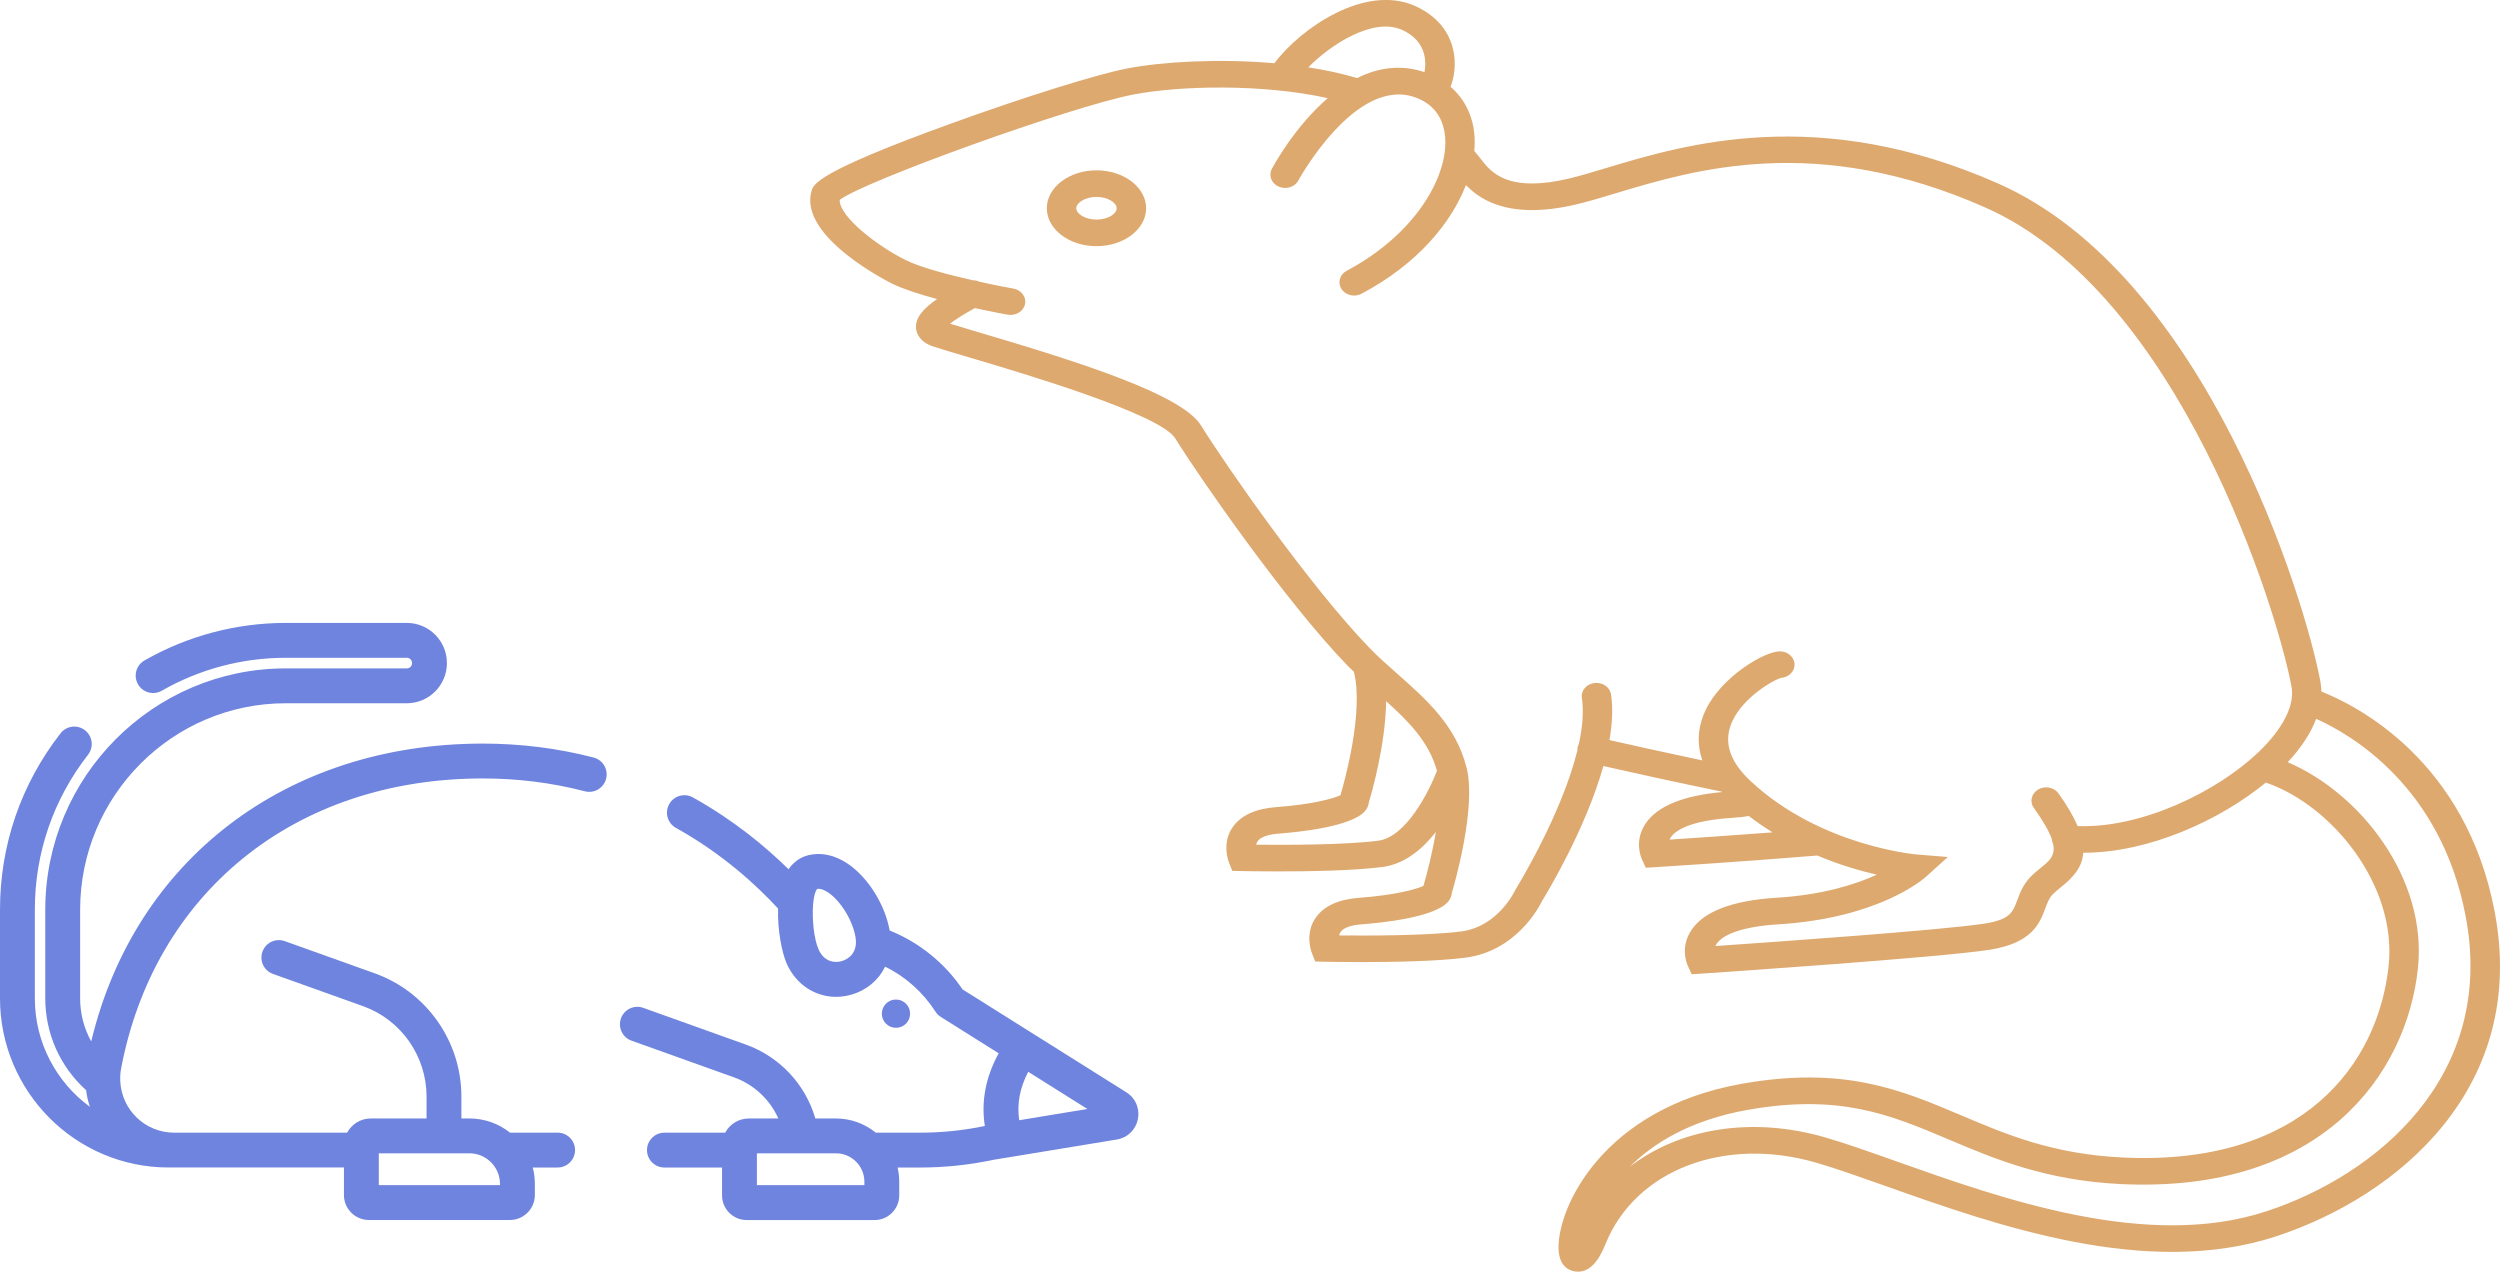
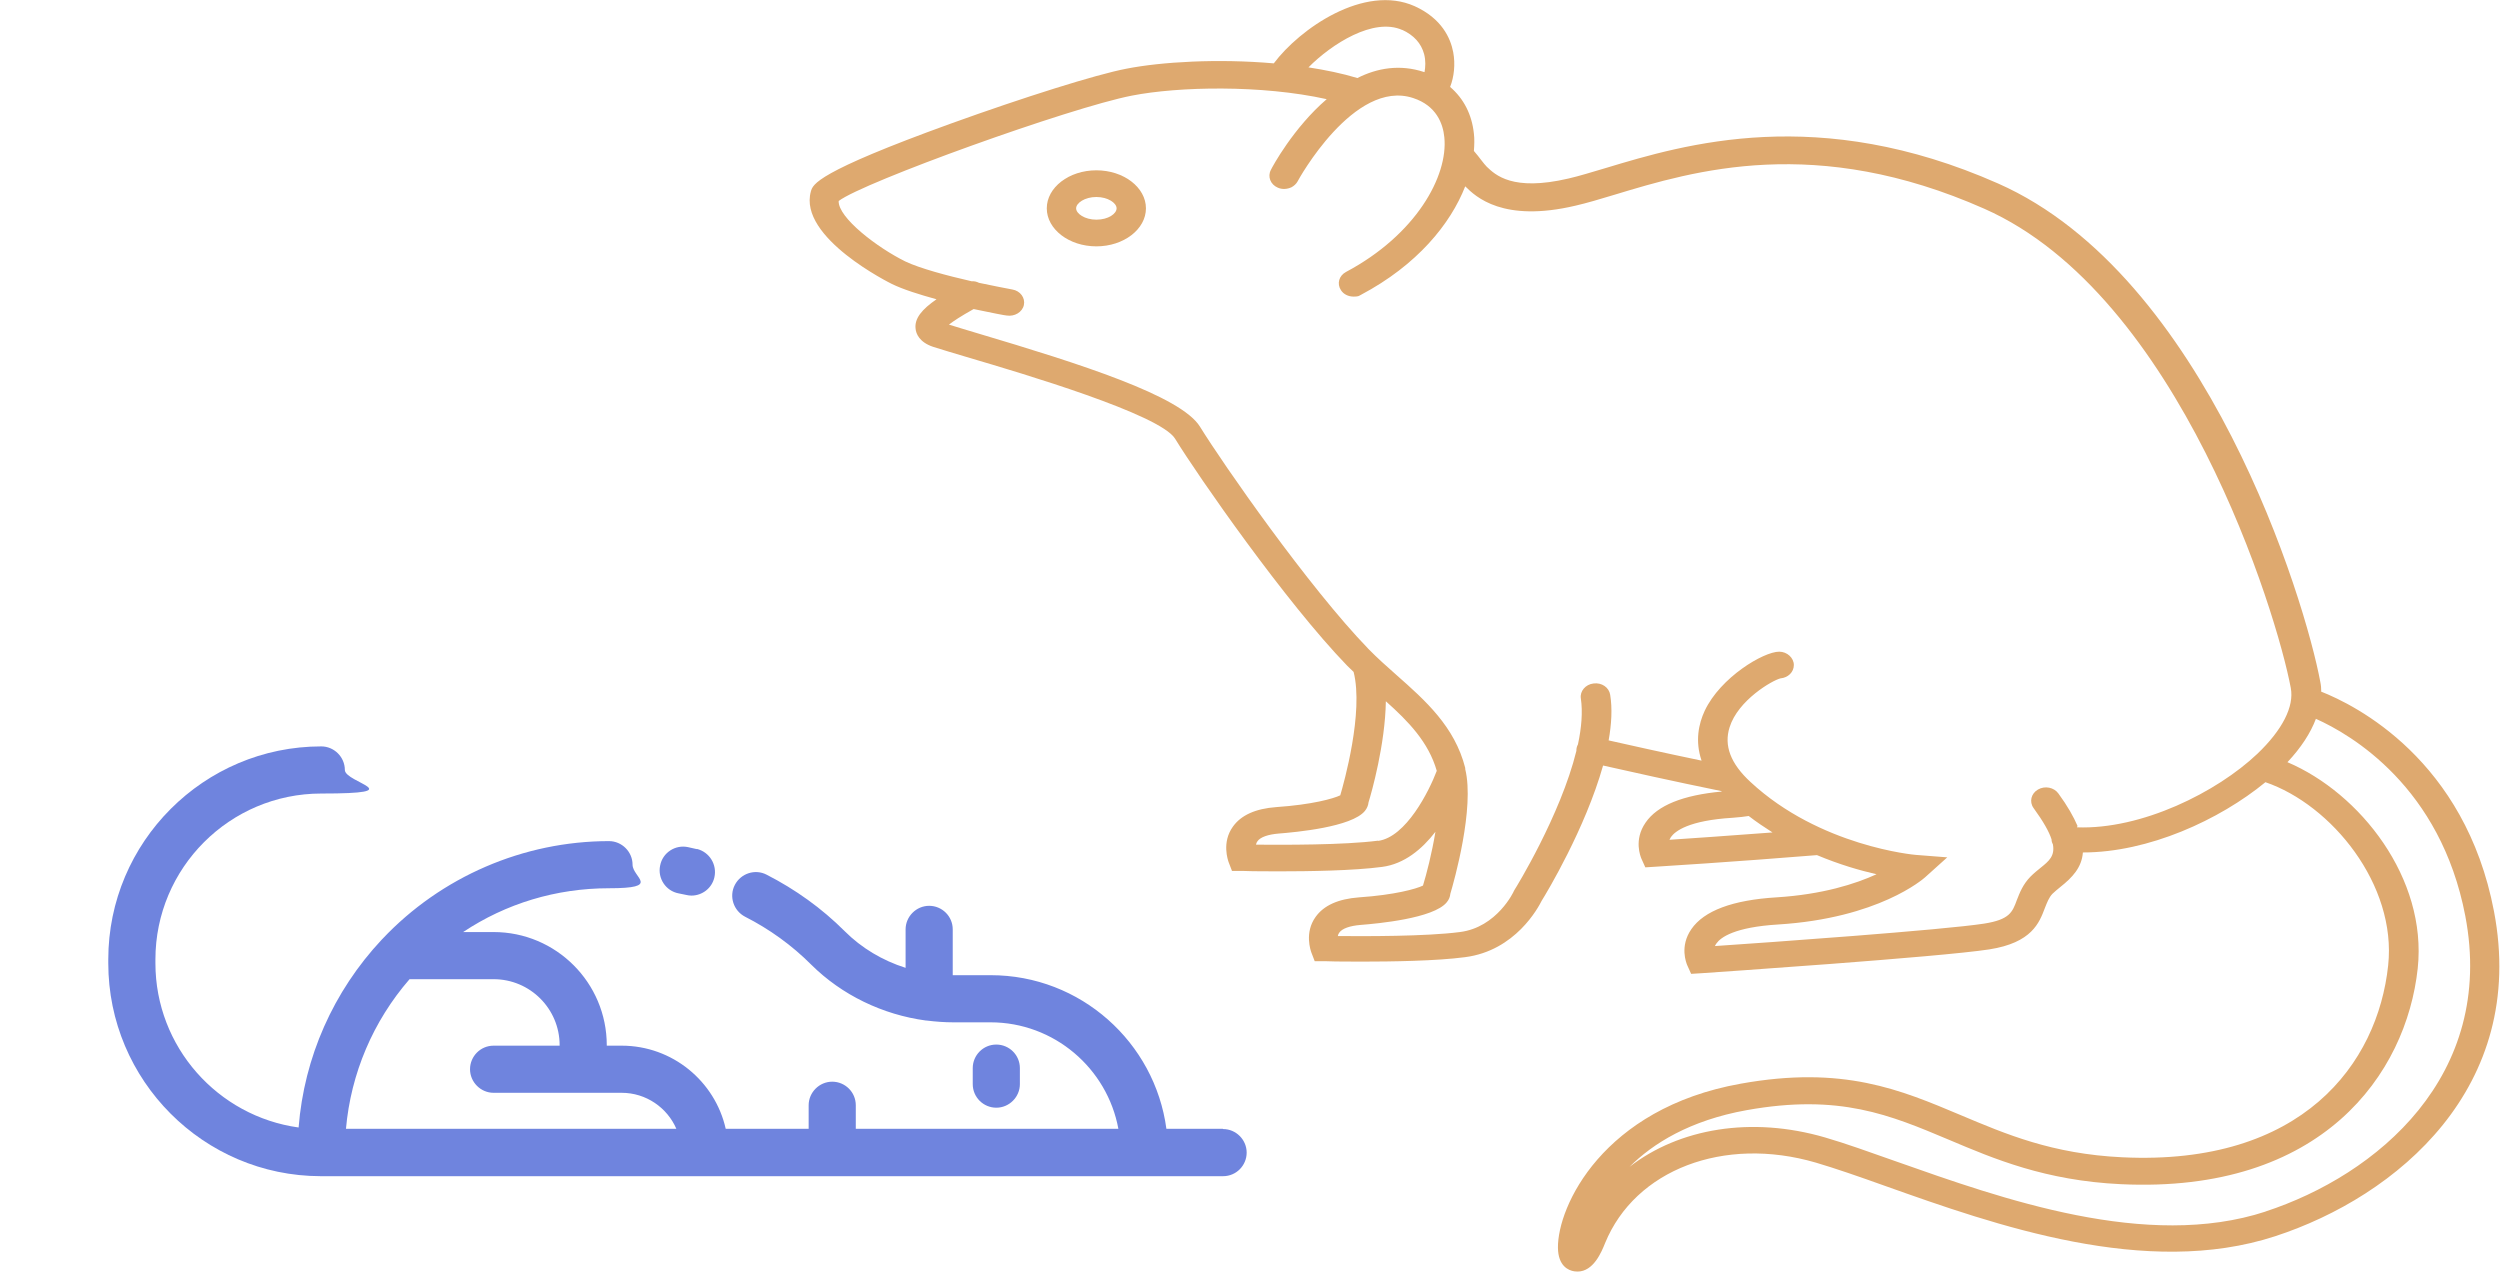
- <svg xmlns="http://www.w3.org/2000/svg" id="Layer_1" data-name="Layer 1" viewBox="0 0 1124.38 571.95">
+ <svg xmlns="http://www.w3.org/2000/svg" id="Layer_1" version="1.1" viewBox="0 0 1124.4 572">
+   <defs>
+     <style>
+       .st0 {
+         fill: #6f84de;
+       }
+ 
+       .st1 {
+         fill: #dea96f;
+       }
+     </style>
+   </defs>
  <g>
-     <path d="M266.96,340.7c-15.99-4.16-32.75-6.27-49.8-6.27-88.4,0-156.57,52.26-176.13,133.96-3.24-5.85-4.99-12.49-4.99-19.39v-39.83c0-51.22,41.48-92.88,92.46-92.88h54.49c9.93,0,18.01-8.1,18.01-18.07s-8.08-18.06-18.01-18.06h-54.49c-22.28,0-44.25,5.84-63.53,16.89-3.76,2.15-5.06,6.94-2.9,10.7,2.15,3.75,6.94,5.05,10.69,2.9,16.91-9.69,36.19-14.81,55.74-14.81h54.49c1.29,0,2.34,1.07,2.34,2.38s-1.05,2.39-2.34,2.39h-54.49c-59.63,0-108.14,48.7-108.14,108.55v39.83c0,15.88,6.65,30.74,18.35,41.31.34,2.59.92,5.1,1.72,7.5-14.99-11-24.76-28.77-24.76-48.81v-39.83c0-25.51,8.28-49.62,23.93-69.72,2.66-3.41,2.05-8.34-1.37-11-3.42-2.66-8.34-2.05-11,1.37C9.42,352.69,0,380.13,0,409.16v39.83c0,41.96,34.01,76.09,75.81,76.09h78.88v12.39c0,6.19,5.04,11.23,11.23,11.23h63.4c6.19,0,11.23-5.04,11.23-11.23v-4.99c0-2.55-.33-5.03-.94-7.39h11.18c4.33,0,7.84-3.51,7.84-7.84s-3.51-7.84-7.84-7.84h-21.41c-5.02-3.99-11.37-6.38-18.27-6.38h-3.6v-9.87c0-24.79-15.63-47.04-38.9-55.38l-40.55-14.51c-4.07-1.46-8.56.66-10.02,4.74-1.46,4.08.66,8.56,4.74,10.02l40.55,14.51c17.06,6.11,28.51,22.44,28.51,40.63v9.87h-25.12c-4.59,0-8.58,2.59-10.6,6.38h-77.77c-13.06,0-23.72-10.24-24.27-23.32-.08-1.92.06-3.84.42-5.72,7.34-38.48,26.22-71.05,54.6-94.19,28.95-23.6,66.33-36.08,108.08-36.08,15.72,0,31.14,1.94,45.85,5.77,4.19,1.09,8.47-1.42,9.56-5.61,1.09-4.19-1.42-8.47-5.61-9.56ZM170.36,518.7h29.2s.07,0,.1,0,.07,0,.1,0h11.34c7.59,0,13.77,6.18,13.77,13.77v.55h-54.5v-14.32h0Z" style="fill: #6f84de;" />
-     <path d="M511.38,497.28s0,0,0,0c-.84-2.44-2.49-4.57-4.8-6.01l-42.42-26.66s-.04-.02-.06-.03l-31.19-19.6c-8.05-11.9-19.52-21.14-32.78-26.49-2.09-11.65-9.73-23.89-18.88-30.05-5.77-3.89-11.86-5.21-17.62-3.83-2.66.64-6.17,2.27-8.99,6.33-10.36-10.21-24.7-22.1-43.02-32.3-3.78-2.11-8.55-.75-10.66,3.04-2.1,3.78-.75,8.55,3.03,10.66,20.99,11.68,36.29,25.79,45.95,36.3-.3,9.87,1.81,20.13,3.93,24.85,4.2,9.34,12.75,14.84,22.13,14.84,2.32,0,4.68-.33,7.05-1.03,6.89-2.03,12.15-6.61,15.05-12.55,9.17,4.53,17.02,11.5,22.6,20.2.62.97,1.45,1.79,2.43,2.41l26.03,16.36c-5.84,10.6-7.96,21.67-6.23,32.69-9.55,2-19.35,3.01-29.16,3.01h-19.88c-4.9-3.98-11.14-6.38-17.93-6.38h-9.25c-4.48-15.35-16.02-27.77-31.3-33.25l-46.11-16.51c-4.07-1.46-8.56.66-10.02,4.74-1.46,4.08.66,8.56,4.74,10.02l46.11,16.51c9.02,3.23,16.13,9.97,19.93,18.49h-13.29c-4.59,0-8.58,2.59-10.61,6.38h-27.33c-4.33,0-7.84,3.51-7.84,7.84s3.51,7.84,7.84,7.84h25.91v12.54c0,6.11,4.97,11.08,11.08,11.08h57.53c6.11,0,11.08-4.97,11.08-11.08v-6.12c0-2.21-.26-4.36-.74-6.42h10.08c11.08,0,22.16-1.16,32.94-3.46l7.12-1.17s0,0,.02,0l48.46-7.98c1.18-.19,2.3-.56,3.32-1.07,0,0,.02,0,.03-.01.19-.09.36-.2.54-.3.07-.04.15-.08.22-.12.11-.07.21-.14.32-.21.14-.09.27-.17.4-.26.04-.03.08-.06.12-.09,1.58-1.15,2.85-2.7,3.68-4.51.36-.8.64-1.65.82-2.54.42-2.09.27-4.17-.39-6.07ZM378.63,432.25c-3.46,1.02-8.03.19-10.46-5.21-2.09-4.64-2.96-13.51-2.5-19.98.06-.37.09-.74.1-1.12.29-2.9.88-5.18,1.77-6.16,1.67-.26,3.6.73,4.95,1.64,5.77,3.89,11.18,12.86,12.33,20.43.92,6.06-2.59,9.34-6.19,10.4ZM388.76,533.02h-48.34v-14.32h19.86s.09,0,.14,0c.03,0,.05,0,.08,0h15.46c7.06,0,12.8,5.74,12.8,12.8v1.52h0ZM458.4,503.82c-1.1-7.28.25-14.56,4.05-21.77l26.61,16.72-30.66,5.05Z" style="fill: #6f84de;" />
-     <circle cx="402.96" cy="455.9" r="6.36" style="fill: #6f84de;" />
+     <path class="st1" d="M493.1,76.6c-12.3,0-22.3,7.7-22.3,17.1s10,17.1,22.3,17.1,22.3-7.7,22.3-17.1-10-17.1-22.3-17.1h0ZM493.1,98.8c-5.2,0-9.1-2.7-9.1-5.1s3.9-5.1,9.1-5.1,9.1,2.7,9.1,5.1-3.7,5.1-9.1,5.1Z" />
+     <path class="st1" d="M1044,311c0-1.4-.1-2.8-.4-4.2-6.8-36.8-51.3-182.9-145-224.3-80.8-35.7-140.7-17.7-176.5-6.9-6.4,1.9-11.9,3.6-16.7,4.7-25.2,5.9-32.9-1.7-36.7-5.3-.6-.6-1.5-1.7-2.5-3-.9-1.2-2-2.6-3.3-4.1.2-2.7.3-5.4,0-7.8-.9-8.6-4.6-15.8-10.7-21,1.8-4.5,2.4-10.3,1.4-15.6-1.2-6.4-5.2-15.2-17.3-20.7-22.7-10.2-51.8,10.2-63.4,25.7-25.1-2.2-50.5-.7-66.3,2.4-13.6,2.6-46,12.8-79,24.7-60.5,21.9-62,27.3-62.9,30.5-5.8,20.8,36,41.4,36.4,41.6,5.1,2.5,12.5,4.8,20.1,6.9-6.5,4.5-10,8.6-9.4,13.3.2,2.1,1.6,6,7.9,8.1,3.7,1.2,9.5,2.9,16.5,5,23.4,6.9,85.5,25.3,92.3,36.3,10.3,16.8,49.8,73.6,77.4,102.1,1,1,2,1.9,2.9,2.8,4.6,18.1-4.4,50.1-6,55.5-3.1,1.5-12.7,4.2-28.8,5.3-9.3.7-15.8,3.6-19.5,8.8-5.1,7.1-2.2,15.1-1.9,16l1.5,3.9h4.6c.7.1,7.2.2,16.1.2,14,0,34-.3,46.8-2,10-1.3,18-8,24-15.8-1.6,9.7-4,19-5.6,24.2-3.1,1.5-12.7,4.2-28.8,5.3-9.3.7-15.8,3.6-19.5,8.8-5.1,7.1-2.2,15.1-1.9,16l1.5,3.9h4.6c.7.1,7.2.2,16.1.2,14,0,34.1-.3,46.9-2,22.7-2.9,33-22.4,34.5-25.4,2.2-3.5,19.6-32.4,27.6-60.8,10.6,2.4,32.1,7.2,53.2,11.5,0,0,0,.1.2.2-17.4,1.6-29,6.2-34.3,14-5.4,7.8-2.2,15.3-1.9,16.1l1.8,4,4.8-.3c.4,0,35.5-2.2,72.4-5.2,10,4.2,19.3,6.9,26.8,8.6-9.4,4.3-24.2,9.1-45.1,10.4-19.6,1.2-32.5,6-38.2,14.3-5.4,7.8-2.2,15.3-1.9,16.1l1.8,4,4.8-.3c4.3-.3,106.6-7.2,129.3-10.7,19.2-3,22.5-12,25-18.6,1-2.5,1.8-4.7,3.4-6.4,1-1,2.3-2,3.6-3.1,5.3-4.2,9.6-8.7,10.1-15.5h.1c29.4,0,61.3-14.6,82-31.6,29.8,10.2,59.1,46.2,55.2,82.4-4.7,44.2-38.6,90.2-119.6,86.3-31.5-1.5-52.3-10.4-72.5-18.9-27.3-11.5-53-22.5-99.1-14.2-62.1,11.1-82.4,55.3-82.2,73.8.1,8.2,4.7,10.2,7.4,10.6.5,0,1,.1,1.4.1,7.2,0,10.8-8.8,12.4-12.8,13.5-33,53.4-48.3,94.8-36.2,8.8,2.6,19.2,6.2,31.2,10.5,49.5,17.6,117.3,41.6,175.4,22.6,54.8-17.9,113.5-67,98.4-146.1-13-68.2-62.3-92.8-77.9-98.9h0ZM630.6,13.4c5.3,2.4,8.6,6.1,9.9,10.9.8,3,.6,5.9.2,8.1,0,0-.2,0-.2,0-10.9-3.6-21.1-1.8-30,2.7-6.9-2.1-14.3-3.6-22-4.8,10.4-10.5,29.3-22.6,42.2-16.8h0ZM619.8,378.1c-15.3,2-42.9,1.9-54.9,1.8.1-.6.3-1.1.7-1.6,1.3-1.8,4.7-3,9.5-3.4,7.6-.6,32.9-2.9,38.8-10.2.9-1.1,1.5-2.5,1.6-3.8,1.4-4.5,7.5-26.1,7.8-45.5,10.2,9.1,19.2,18.4,22.9,31.3-3.5,9.2-13.8,29.8-26.4,31.5h0ZM750.9,377.6c.2-.4.4-.7.6-1.1,1.9-2.7,8-7.5,27.8-8.7,2.9-.2,5.3-.5,7.2-.8,3.5,2.7,7.1,5.1,10.7,7.4-19.8,1.5-37.2,2.7-46.3,3.3h0ZM934.4,371.5c-1.8-4.2-4.5-9-8.6-14.6-2-2.8-6.1-3.6-9.2-1.8-3.1,1.8-4,5.5-2,8.3,4.5,6.2,7,10.7,8.1,14.1,0,.8.2,1.5.6,2.2,1,5.3-1.8,7.6-5.4,10.5-1.5,1.2-3.1,2.5-4.7,4.1-3.4,3.5-4.8,7.2-6.1,10.5-2,5.5-3.3,8.8-14.7,10.6-18.7,2.9-97.3,8.5-121.1,10.1.2-.4.4-.8.7-1.2,1.9-2.7,8.1-7.3,27.7-8.5,45.2-2.8,65.3-20.5,66.1-21.2l10-9-14.1-1.1c-.4,0-43.2-3.8-74.4-32.8-9-8.3-12-16.4-9.4-24.6,3.8-12.2,19.2-21.1,22.9-22,3.4-.3,6-2.8,6-6s-3-6-6.6-6c-7,0-26.4,11.5-33.5,26.6-2.7,5.8-4.4,13.6-1.4,22.4-17.3-3.6-33.4-7.2-41.8-9.1,1.3-7.3,1.7-14.3.7-20.5-.5-3.3-3.8-5.6-7.5-5.1-3.6.4-6.2,3.5-5.7,6.7.9,6.1.3,13.2-1.3,20.7-.2.4-.4.8-.5,1.2-.2.6-.2,1.1-.2,1.7-7.1,29-27.4,61.9-27.7,62.3l-.4.7c0,.2-7.6,16.4-24.3,18.5-15.3,2-42.9,1.9-54.9,1.8.1-.6.3-1.1.7-1.6,1.3-1.8,4.7-3,9.5-3.4,7.6-.6,32.9-2.9,38.8-10.2,1-1.2,1.5-2.5,1.6-3.8,1.7-5.7,11-38.6,6.7-56.1,0-.1,0-.2,0-.3,0,0,0-.1,0-.2-4.7-18.6-18-30.4-30.8-41.7-4.3-3.8-8.8-7.8-12.7-11.8-27-27.9-65.7-83.6-75.8-100-8.6-13.9-54-28.3-99.7-41.9-5.2-1.6-9.8-2.9-13.2-4,1.9-1.5,5.2-3.7,11.1-7,8.1,1.7,14.2,2.9,14.8,2.9,3.6.6,7.1-1.5,7.8-4.7s-1.6-6.4-5.2-7c-3.3-.6-8.8-1.7-15-3-1-.5-2.1-.8-3.3-.7-11-2.5-23.3-5.8-29.8-8.9-12.6-6.2-30.3-19.7-30-27.2,11.1-8.5,104.1-42,131.9-47.4,21-4.1,58.3-4.9,87.6,1.6-15,12.9-24.5,30.5-25.1,31.8-1.6,3-.2,6.6,3.1,8,2,.9,4.3.7,6.2-.2,1.1-.6,2.1-1.5,2.7-2.6.2-.5,25.4-46.3,52-37.5,10.4,3.4,13.4,11.5,14,17.6,1.8,17.5-12.8,43.9-44.2,60.6,0,0,0,0,0,0-3.2,1.7-4.2,5.3-2.3,8.2,1.2,1.9,3.4,2.9,5.7,2.9s2.3-.3,3.3-.8c25.3-13.4,40.3-31.9,46.9-48.8,4.7,4.7,17,16.4,49.6,8.7,5.2-1.2,10.9-2.9,17.5-4.9,36-10.9,90.5-27.3,166.4,6.3,87.7,38.8,131.6,182.1,137.8,215.5,1.6,8.4-3.8,18.9-15,29.6-18.2,17.3-52.1,34.2-81.2,33.1h0ZM1019,544.9c-53.4,17.5-118.5-5.7-166.1-22.5-12.2-4.3-22.7-8.1-32-10.8-33.2-9.7-65.7-4.1-88,13.2,10.5-10.5,27.1-20.9,52.7-25.5,41.8-7.5,64.5,2.2,90.9,13.3,20.3,8.6,43.4,18.4,77.4,20,90.5,4.3,128.4-49.6,133.5-97.1,4.3-40.5-25.9-78.8-58.6-92.7,6.1-6.5,10.4-13.1,12.8-19.5,15.9,7.1,56.1,30.6,67.2,88.7,13.7,71.9-39.8,116.5-89.9,132.9h0Z" />
  </g>
  <g>
-     <path d="M493.14,76.6c-12.31,0-22.33,7.65-22.33,17.06s10.02,17.06,22.33,17.06,22.33-7.65,22.33-17.06-10.02-17.06-22.33-17.06ZM493.14,98.76c-5.2,0-9.09-2.7-9.09-5.1s3.89-5.1,9.09-5.1,9.09,2.69,9.09,5.1-3.73,5.1-9.09,5.1Z" style="fill: #dea96f;" />
-     <path d="M1044.04,311.02c-.03-1.43-.14-2.84-.39-4.23-6.8-36.84-51.34-182.88-145.01-224.27-80.79-35.7-140.67-17.66-176.45-6.89-6.36,1.92-11.86,3.57-16.66,4.7-25.19,5.94-32.93-1.69-36.65-5.35-.6-.59-1.48-1.72-2.51-3.02-.94-1.19-2.03-2.58-3.31-4.09.25-2.73.26-5.36.01-7.82-.87-8.59-4.64-15.81-10.69-21.03,1.79-4.49,2.42-10.26,1.42-15.59-1.2-6.42-5.18-15.22-17.28-20.71-22.7-10.19-51.76,10.23-63.38,25.72-25.13-2.19-50.55-.68-66.34,2.38-13.57,2.63-46.04,12.79-78.97,24.71-60.52,21.91-62,27.29-62.89,30.5-5.77,20.82,35.97,41.38,36.39,41.59,5.08,2.47,12.49,4.82,20.12,6.87-6.48,4.5-9.95,8.64-9.44,13.34.23,2.12,1.56,5.99,7.85,8.05,3.68,1.21,9.45,2.92,16.49,5,23.38,6.92,85.48,25.3,92.25,36.31,10.32,16.78,49.75,73.59,77.39,102.11.95.98,1.95,1.89,2.93,2.83,4.58,18.09-4.42,50.06-6.04,55.53-3.13,1.47-12.71,4.16-28.77,5.33-9.27.68-15.85,3.63-19.55,8.79-5.11,7.11-2.21,15.11-1.87,16l1.52,3.89,4.57.1c.66.01,7.18.15,16.12.15,14.03,0,34.05-.33,46.83-1.98,10.04-1.3,18.03-8.05,24.05-15.75-1.64,9.67-4.04,19.03-5.59,24.25-3.13,1.47-12.71,4.16-28.77,5.33-9.27.68-15.85,3.63-19.55,8.79-5.11,7.11-2.21,15.11-1.87,16l1.52,3.89,4.57.1c.66.01,7.16.15,16.09.15,14.03,0,34.07-.33,46.86-1.98,22.66-2.92,32.97-22.35,34.47-25.44,2.18-3.54,19.64-32.35,27.61-60.75,10.57,2.39,32.09,7.18,53.24,11.52.05.06.1.12.16.18-17.38,1.59-28.95,6.25-34.27,13.95-5.38,7.79-2.25,15.27-1.87,16.1l1.81,3.99,4.77-.29c.36-.02,35.5-2.19,72.39-5.2,10,4.22,19.33,6.91,26.76,8.61-9.37,4.29-24.17,9.09-45.06,10.37-19.62,1.21-32.46,6.02-38.17,14.3-5.38,7.8-2.25,15.27-1.87,16.1l1.82,4.02,4.8-.32c4.34-.29,106.63-7.16,129.27-10.71,19.15-3.01,22.5-11.99,24.95-18.56.95-2.54,1.76-4.74,3.41-6.41,1.02-1.04,2.28-2.05,3.6-3.12,5.27-4.25,9.63-8.7,10.08-15.53.04,0,.08,0,.12,0,29.39,0,61.32-14.6,82-31.56,29.82,10.19,59.07,46.25,55.24,82.35-4.7,44.25-38.56,90.16-119.59,86.27-31.48-1.51-52.34-10.35-72.51-18.9-27.26-11.55-53-22.45-99.07-14.21-62.08,11.1-82.42,55.31-82.18,73.78.11,8.21,4.66,10.15,7.37,10.57.5.08.98.11,1.44.11,7.21,0,10.84-8.84,12.44-12.75,13.55-33.04,53.4-48.3,94.75-36.24,8.85,2.58,19.2,6.25,31.18,10.5,49.52,17.57,117.35,41.64,175.41,22.64,54.85-17.94,113.54-66.98,98.43-146.13-13-68.17-62.26-92.75-77.93-98.94h0ZM630.59,13.44c5.31,2.41,8.64,6.08,9.89,10.91.78,2.99.62,5.88.18,8.11-.08-.03-.15-.07-.23-.09-10.9-3.59-21.06-1.76-30.04,2.74-6.91-2.06-14.34-3.63-21.99-4.82,10.41-10.54,29.32-22.61,42.18-16.84ZM619.85,378.11c-15.3,1.97-42.88,1.93-54.9,1.8.13-.56.35-1.12.71-1.62,1.31-1.83,4.69-3.03,9.51-3.38,7.6-.56,32.88-2.94,38.84-10.24.94-1.15,1.49-2.45,1.62-3.76,1.37-4.54,7.54-26.15,7.78-45.55,10.19,9.13,19.25,18.35,22.87,31.29-3.49,9.16-13.84,29.84-26.42,31.46ZM750.86,377.63c.16-.36.36-.74.62-1.12,1.88-2.72,7.99-7.47,27.84-8.69,2.9-.18,5.34-.51,7.22-.82,3.51,2.7,7.08,5.13,10.66,7.36-19.78,1.5-37.19,2.66-46.34,3.26ZM934.39,371.49c-1.78-4.18-4.52-8.98-8.56-14.64-1.98-2.77-6.08-3.58-9.15-1.78-3.07,1.79-3.96,5.49-1.97,8.26,4.45,6.23,6.95,10.73,8.12,14.15.04.77.25,1.49.59,2.17,1.03,5.28-1.8,7.61-5.38,10.5-1.54,1.25-3.14,2.54-4.67,4.09-3.44,3.5-4.84,7.24-6.07,10.55-2.04,5.49-3.28,8.8-14.66,10.59-18.71,2.94-97.29,8.46-121.12,10.1.18-.4.41-.82.71-1.23,1.94-2.67,8.13-7.33,27.73-8.54,45.16-2.78,65.26-20.49,66.09-21.24l10-9.04-14.1-1.14c-.43-.03-43.22-3.82-74.39-32.79-8.95-8.32-12.03-16.35-9.43-24.57,3.85-12.17,19.21-21.06,22.94-22.05,3.38-.27,6.04-2.83,6.04-5.95,0-3.3-2.96-5.98-6.62-5.98-7.01,0-26.42,11.52-33.5,26.64-2.73,5.82-4.39,13.59-1.36,22.4-17.27-3.64-33.36-7.23-41.79-9.14,1.28-7.27,1.67-14.27.73-20.54-.49-3.27-3.84-5.57-7.45-5.12-3.63.44-6.17,3.45-5.67,6.72.92,6.11.26,13.22-1.34,20.67-.2.37-.37.76-.49,1.18-.16.57-.19,1.14-.17,1.7-7.09,28.96-27.38,61.85-27.65,62.27l-.36.67c-.08.16-7.59,16.36-24.26,18.51-15.3,1.98-42.88,1.92-54.91,1.8.13-.56.35-1.12.71-1.62,1.31-1.83,4.69-3.03,9.52-3.38,7.6-.56,32.88-2.94,38.83-10.24.95-1.16,1.5-2.46,1.62-3.79,1.67-5.69,10.96-38.65,6.72-56.15-.03-.11-.08-.22-.1-.33-.02-.07-.04-.14-.06-.21-4.71-18.61-17.97-30.37-30.82-41.73-4.31-3.81-8.77-7.75-12.72-11.82-27-27.86-65.65-83.57-75.78-100.04-8.57-13.94-53.95-28.32-99.7-41.86-5.24-1.55-9.76-2.89-13.2-3.96,1.87-1.49,5.23-3.73,11.11-7,8.07,1.74,14.23,2.85,14.83,2.95,3.59.63,7.07-1.48,7.77-4.72s-1.64-6.38-5.23-7.02c-3.34-.59-8.84-1.66-15.03-3.01-1.01-.5-2.13-.75-3.28-.73-10.96-2.49-23.29-5.75-29.84-8.94-12.65-6.15-30.28-19.72-29.96-27.21,11.08-8.47,104.1-41.98,131.94-47.36,21.01-4.07,58.32-4.89,87.55,1.6-14.97,12.93-24.46,30.53-25.14,31.83-1.58,2.98-.18,6.55,3.12,7.97,2.05.88,4.35.73,6.18-.22,1.11-.58,2.06-1.46,2.65-2.59.25-.47,25.42-46.29,51.98-37.53,10.43,3.44,13.36,11.45,13.97,17.57,1.76,17.5-12.85,43.92-44.19,60.59-.01,0-.02.01-.04.02-3.15,1.67-4.2,5.34-2.35,8.19,1.24,1.89,3.44,2.95,5.71,2.95,1.14,0,2.3-.27,3.35-.83,25.3-13.44,40.33-31.9,46.91-48.83,4.72,4.65,17.05,16.36,49.59,8.68,5.23-1.23,10.92-2.94,17.51-4.93,36.05-10.86,90.52-27.26,166.44,6.29,87.71,38.76,131.61,182.1,137.77,215.5,1.55,8.41-3.79,18.94-15.03,29.65-18.2,17.33-52.11,34.18-81.16,33.08h0ZM1019.04,544.87c-53.36,17.46-118.5-5.65-166.06-22.53-12.19-4.33-22.72-8.06-31.96-10.75-33.23-9.67-65.73-4.07-88.02,13.15,10.53-10.49,27.06-20.92,52.7-25.51,41.81-7.48,64.54,2.16,90.87,13.31,20.33,8.61,43.37,18.38,77.43,20.01,90.45,4.27,128.43-49.58,133.47-97.07,4.3-40.45-25.95-78.79-58.57-92.68,6.09-6.51,10.39-13.1,12.8-19.51,15.93,7.14,56.12,30.56,67.22,88.73,13.72,71.87-39.85,116.49-89.89,132.86h0Z" style="fill: #dea96f;" />
+     <path class="st0" d="M313.4,381.9c-1.3-.3-2.7-.6-4-.9-5.7-1.2-11.4,2.5-12.5,8.3-1.2,5.7,2.5,11.4,8.3,12.5,1.1.2,2.3.5,3.4.7.8.2,1.6.3,2.4.3,4.8,0,9.2-3.3,10.3-8.2,1.3-5.7-2.2-11.4-7.9-12.8Z" />
+     <path class="st0" d="M550,507.7h-25.4c-5.2-38.9-38.6-69.1-79-69.1h-16.8c0,0-.2,0-.3,0v-20.6c0-5.9-4.8-10.6-10.6-10.6s-10.6,4.8-10.6,10.6v17.3c-10.4-3.3-19.8-8.9-27.4-16.5-10.3-10.3-22.2-18.8-35.1-25.4-5.2-2.7-11.6-.6-14.3,4.6-2.7,5.2-.6,11.6,4.6,14.3,11,5.6,21,12.8,29.8,21.6,13.7,13.6,32.1,22.5,51.6,25.1,0,0,.2,0,.3,0,0,0,0,0,0,0,4,.5,8,.8,11.9.8h16.8c28.6,0,52.5,20.7,57.5,47.9h-118.1v-10.6c0-5.9-4.8-10.6-10.6-10.6s-10.6,4.8-10.6,10.6v10.6h-37.3c-4.8-21.4-24-37.4-46.8-37.4h-6.7v-.2c0-28.1-22.8-50.9-50.9-50.9h-13.7c19.2-12.8,41.8-19.7,65.6-19.7s10.6-4.8,10.6-10.6-4.8-10.6-10.6-10.6c-38.4,0-75.5,16-101.9,44,0,0-.1.1-.2.2,0,0,0,0-.1.1-21.8,23.3-34.9,52.9-37.4,84.5-36.3-5-64.4-36.2-64.4-73.9v-1.7c0-41.1,33.4-74.6,74.6-74.6s10.6-4.8,10.6-10.6-4.8-10.6-10.6-10.6c-52.8,0-95.8,43-95.8,95.8v1.7c0,52.7,42.8,95.7,95.5,95.8,0,0,.2,0,.3,0h370.3c0,0,.1,0,.2,0h35.1c5.9,0,10.6-4.8,10.6-10.6s-4.8-10.6-10.6-10.6ZM155.6,507.7c2.2-24.9,12.2-48.4,28.6-67.3h37.8c16.4,0,29.7,13.3,29.7,29.7v.2h-29.7c-5.9,0-10.6,4.8-10.6,10.6s4.8,10.6,10.6,10.6h57.6c11,0,20.5,6.7,24.6,16.2h-148.6Z" />
+     <path class="st0" d="M448.1,469.8c-5.9,0-10.6,4.8-10.6,10.6v7.2c0,5.9,4.8,10.6,10.6,10.6s10.6-4.8,10.6-10.6v-7.2c0-5.9-4.8-10.6-10.6-10.6Z" />
  </g>
</svg>
